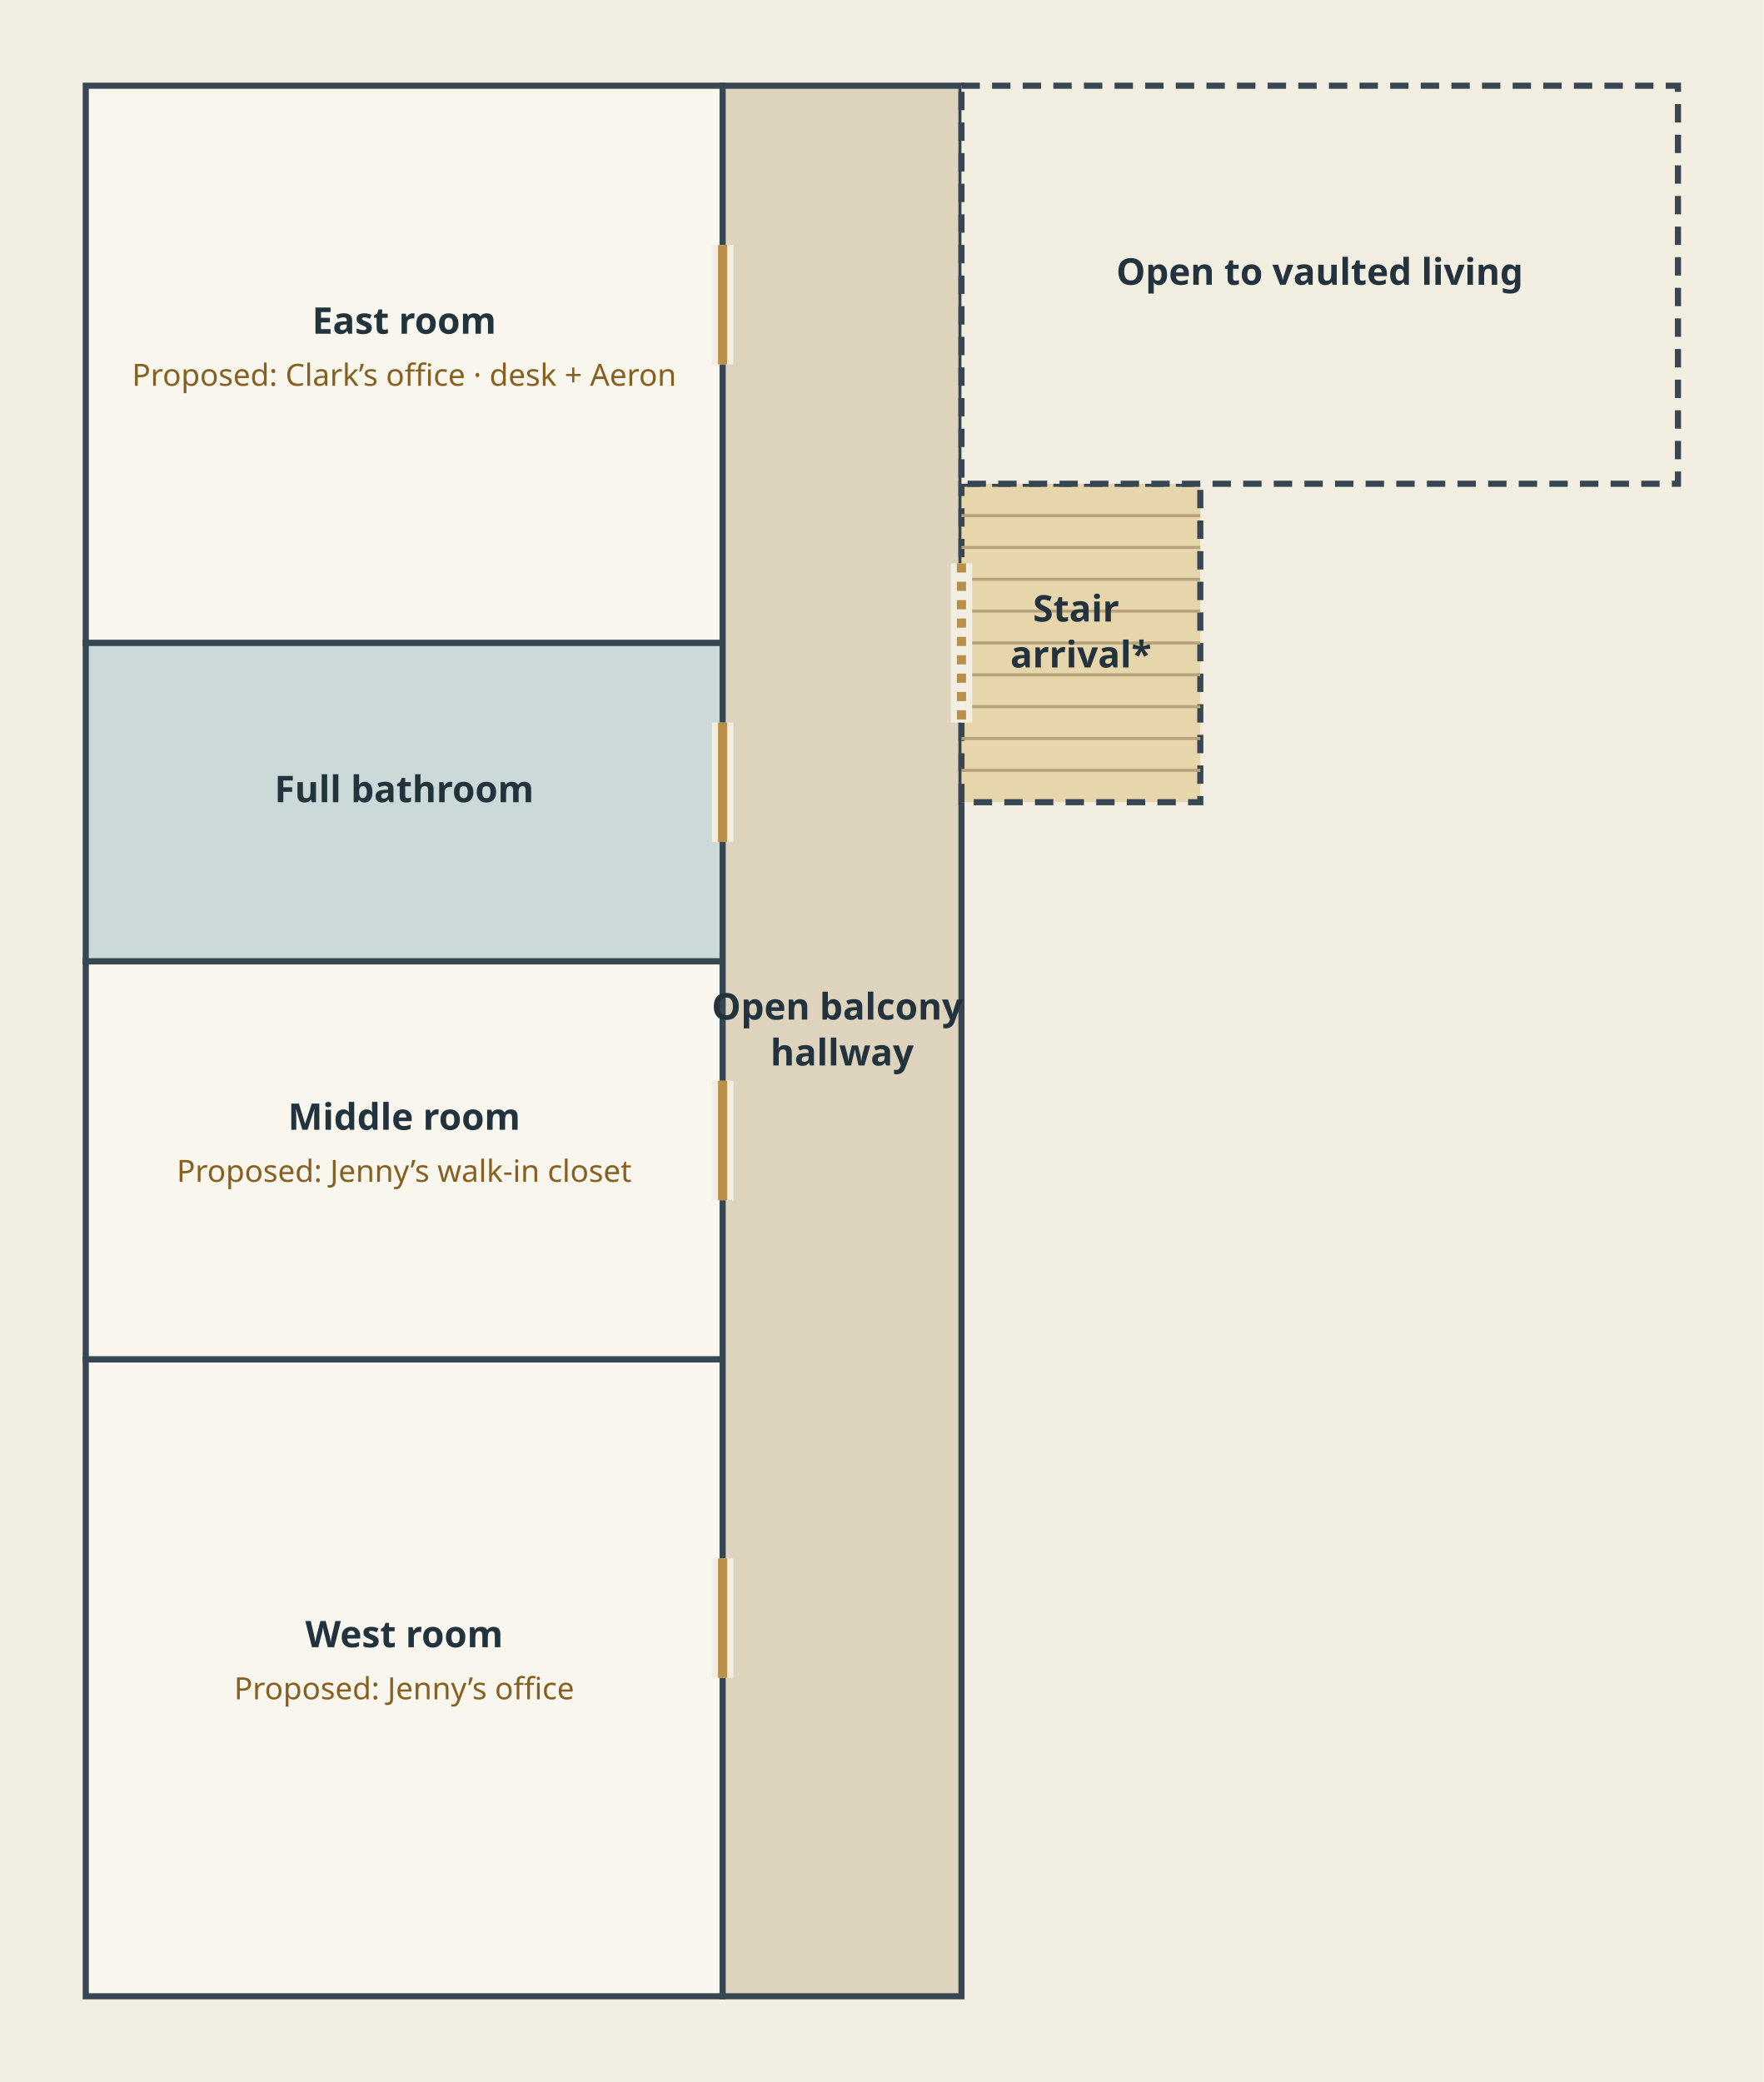
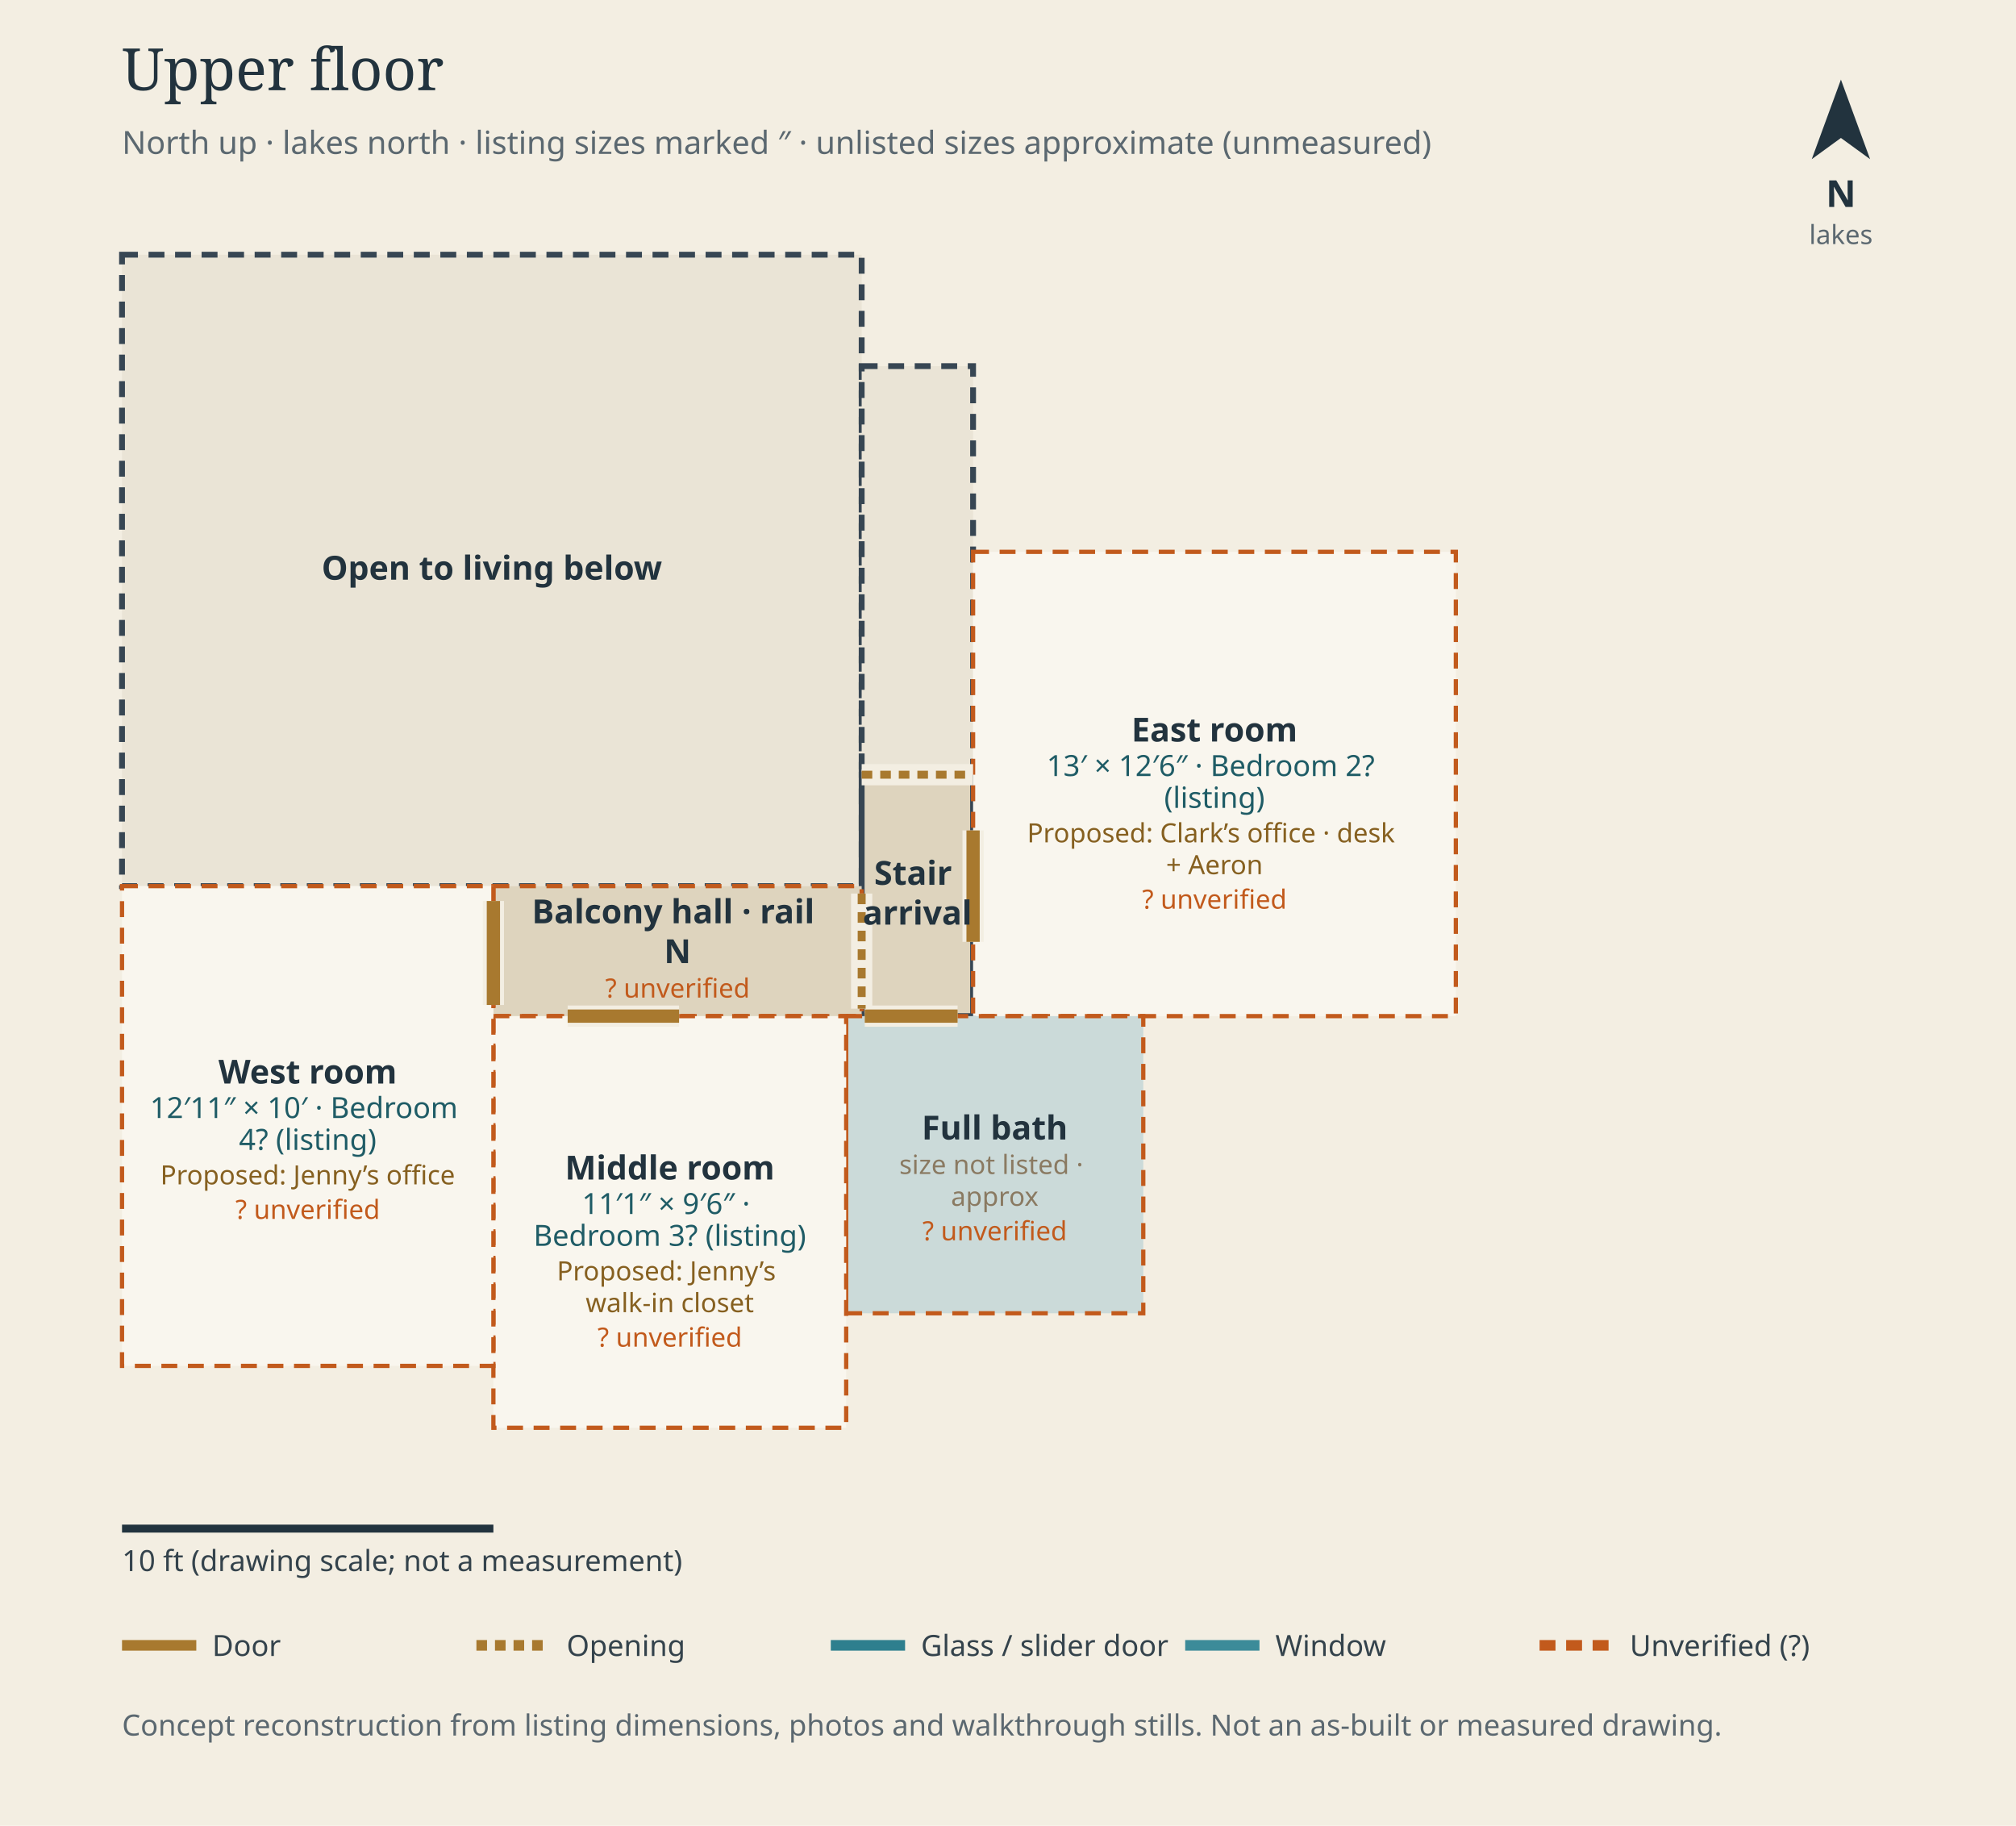
- <svg xmlns="http://www.w3.org/2000/svg" role="img" aria-labelledby="title desc" viewBox="0 0 576 680">
-   <rect width="576" height="680" fill="#f3eee2" />
-   <g>
-     <rect x="28" y="28" width="208" height="182" fill="#f9f6ee" stroke="#374653" stroke-width="2" />
+ <svg xmlns="http://www.w3.org/2000/svg" role="img" aria-labelledby="title desc" viewBox="0 0 760 688.166">
+   <rect width="760" height="688.166" fill="#f3eee2" />
+   <text x="46" y="34" font-family="Georgia,serif" font-size="22" fill="#22333e">Upper floor</text>
+   <text x="46" y="58" font-family="system-ui,sans-serif" font-size="12" fill="#5b6870">North up · lakes north · listing sizes marked ″ · unlisted sizes approximate (unmeasured)</text>
+   <g font-family="system-ui,sans-serif">
+     <path d="M694 30 l-11 30 l11 -8 l11 8 z" fill="#22333e" />
+     <text x="694" y="78" text-anchor="middle" font-size="14" font-weight="700" fill="#22333e">N</text>
+     <text x="694" y="92" text-anchor="middle" font-size="10" fill="#5b6870">lakes</text>
  </g>
  <g>
-     <rect x="28" y="210" width="208" height="104" fill="#cbdad9" stroke="#374653" stroke-width="2" />
+     <rect x="46" y="96" width="278.834" height="238" fill="#eae4d6" stroke="#374653" stroke-width="2.2" stroke-dasharray="6 4" />
  </g>
  <g>
-     <rect x="28" y="314" width="208" height="130" fill="#f9f6ee" stroke="#374653" stroke-width="2" />
+     <rect x="324.834" y="138" width="42" height="154" fill="#eae4d6" stroke="#374653" stroke-width="2.2" stroke-dasharray="6 4" />
  </g>
  <g>
-     <rect x="28" y="444" width="208" height="208" fill="#f9f6ee" stroke="#374653" stroke-width="2" />
+     <rect x="324.834" y="292" width="42" height="91" fill="#ded4be" stroke="#374653" stroke-width="2.2" />
  </g>
  <g>
-     <rect x="236" y="28" width="78" height="624" fill="#ded4be" stroke="#374653" stroke-width="2" />
+     <rect x="186" y="334" width="138.834" height="49" fill="#ded4be" stroke="#c25a1c" stroke-width="1.6" stroke-dasharray="6 4" />
  </g>
  <g>
-     <rect x="314" y="158" width="78" height="104" fill="#e7d5ac" stroke="#374653" stroke-width="2" stroke-dasharray="6 4" />
+     <rect x="366.834" y="208" width="182" height="175" fill="#f9f6ee" stroke="#c25a1c" stroke-width="1.6" stroke-dasharray="6 4" />
  </g>
-   <path d="M314 168.4h78" stroke="#b6a37c" stroke-width="1" />
-   <path d="M314 178.8h78" stroke="#b6a37c" stroke-width="1" />
-   <path d="M314 189.2h78" stroke="#b6a37c" stroke-width="1" />
-   <path d="M314 199.6h78" stroke="#b6a37c" stroke-width="1" />
-   <path d="M314 210h78" stroke="#b6a37c" stroke-width="1" />
-   <path d="M314 220.4h78" stroke="#b6a37c" stroke-width="1" />
-   <path d="M314 230.8h78" stroke="#b6a37c" stroke-width="1" />
-   <path d="M314 241.2h78" stroke="#b6a37c" stroke-width="1" />
-   <path d="M314 251.6h78" stroke="#b6a37c" stroke-width="1" />
  <g>
-     <rect x="314" y="28" width="234" height="130" fill="#f3eee2" stroke="#374653" stroke-width="2" stroke-dasharray="6 4" />
+     <rect x="319" y="383" width="112" height="112" fill="#cbdad9" stroke="#c25a1c" stroke-width="1.6" stroke-dasharray="6 4" />
  </g>
-   <path d="M236 80l0 39" stroke="#f3eee2" stroke-width="7" />
-   <path d="M236 80l0 39" stroke="#ba9049" stroke-width="3" />
-   <path d="M236 236l0 39" stroke="#f3eee2" stroke-width="7" />
-   <path d="M236 236l0 39" stroke="#ba9049" stroke-width="3" />
-   <path d="M236 353l0 39" stroke="#f3eee2" stroke-width="7" />
-   <path d="M236 353l0 39" stroke="#ba9049" stroke-width="3" />
-   <path d="M236 509l0 39" stroke="#f3eee2" stroke-width="7" />
-   <path d="M236 509l0 39" stroke="#ba9049" stroke-width="3" />
-   <path d="M314 184l0 52" stroke="#f3eee2" stroke-width="7" />
-   <path d="M314 184l0 52" stroke="#ba9049" stroke-width="3" stroke-dasharray="3 3" />
-   <text x="132" y="109" text-anchor="middle" fill="#22333e" font-family="system-ui,sans-serif" font-size="12" font-weight="600">
-     <tspan x="132" dy="0">East room</tspan>
+   <g>
+     <rect x="186" y="383" width="133" height="155.166" fill="#f9f6ee" stroke="#c25a1c" stroke-width="1.6" stroke-dasharray="6 4" />
+   </g>
+   <g>
+     <rect x="46" y="334" width="140" height="180.834" fill="#f9f6ee" stroke="#c25a1c" stroke-width="1.6" stroke-dasharray="6 4" />
+   </g>
+   <defs>
+     <marker id="ar" markerWidth="8" markerHeight="8" refX="4" refY="4" orient="auto">
+       <path d="M0 0L8 4L0 8z" fill="#8e712e" />
+     </marker>
+   </defs>
+   <path d="M324.834 292l42 0" stroke="#f3eee2" stroke-width="8" />
+   <path d="M324.834 292l42 0" stroke="#a8792f" stroke-width="3" stroke-dasharray="4 3" />
+   <path d="M366.834 313l0 42" stroke="#f3eee2" stroke-width="8" />
+   <path d="M366.834 313l0 42" stroke="#a8792f" stroke-width="5" />
+   <path d="M326 383l35 0" stroke="#f3eee2" stroke-width="8" />
+   <path d="M326 383l35 0" stroke="#a8792f" stroke-width="5" />
+   <path d="M324.834 336.8l0 43.4" stroke="#f3eee2" stroke-width="8" />
+   <path d="M324.834 336.8l0 43.4" stroke="#a8792f" stroke-width="3" stroke-dasharray="4 3" />
+   <path d="M214 383l42 0" stroke="#f3eee2" stroke-width="8" />
+   <path d="M214 383l42 0" stroke="#a8792f" stroke-width="5" />
+   <path d="M186 339.6l0 39.2" stroke="#f3eee2" stroke-width="8" />
+   <path d="M186 339.6l0 39.2" stroke="#a8792f" stroke-width="5" />
+   <text x="185.417" y="218.5" text-anchor="middle" fill="#22333e" font-family="system-ui,sans-serif" font-size="12.5" font-weight="600">
+     <tspan x="185.417" dy="0">Open to living below</tspan>
  </text>
-   <text x="132" y="126" text-anchor="middle" fill="#866020" font-family="system-ui,sans-serif" font-size="10">
-     <tspan x="132" dy="0">Proposed: Clark’s office · desk + Aeron</tspan>
+   <text x="345.834" y="333.5" text-anchor="middle" fill="#22333e" font-family="system-ui,sans-serif" font-size="12.5" font-weight="600">
+     <tspan x="345.834" dy="0">Stair</tspan>
+     <tspan x="345.834" dy="15">arrival</tspan>
  </text>
-   <text x="132" y="262" text-anchor="middle" fill="#22333e" font-family="system-ui,sans-serif" font-size="12" font-weight="600">
-     <tspan x="132" dy="0">Full bathroom</tspan>
+   <text x="255.417" y="348" text-anchor="middle" fill="#22333e" font-family="system-ui,sans-serif" font-size="12.5" font-weight="600">
+     <tspan x="255.417" dy="0">Balcony hall · rail</tspan>
+     <tspan x="255.417" dy="15">N</tspan>
  </text>
-   <text x="132" y="369" text-anchor="middle" fill="#22333e" font-family="system-ui,sans-serif" font-size="12" font-weight="600">
-     <tspan x="132" dy="0">Middle room</tspan>
+   <text x="255.417" y="376" text-anchor="middle" fill="#c25a1c" font-family="system-ui,sans-serif" font-size="10">
+     <tspan x="255.417" dy="0">? unverified</tspan>
  </text>
-   <text x="132" y="386" text-anchor="middle" fill="#866020" font-family="system-ui,sans-serif" font-size="10">
-     <tspan x="132" dy="0">Proposed: Jenny’s walk-in closet</tspan>
+   <text x="457.834" y="279.5" text-anchor="middle" fill="#22333e" font-family="system-ui,sans-serif" font-size="12.5" font-weight="600">
+     <tspan x="457.834" dy="0">East room</tspan>
  </text>
-   <text x="132" y="538" text-anchor="middle" fill="#22333e" font-family="system-ui,sans-serif" font-size="12" font-weight="600">
-     <tspan x="132" dy="0">West room</tspan>
+   <text x="457.834" y="292.5" text-anchor="middle" fill="#1f5c66" font-family="system-ui,sans-serif" font-size="11">
+     <tspan x="457.834" dy="0">13′ × 12′6″ · Bedroom 2?</tspan>
+     <tspan x="457.834" dy="12">(listing)</tspan>
  </text>
-   <text x="132" y="555" text-anchor="middle" fill="#866020" font-family="system-ui,sans-serif" font-size="10">
-     <tspan x="132" dy="0">Proposed: Jenny’s office</tspan>
+   <text x="457.834" y="317.5" text-anchor="middle" fill="#866020" font-family="system-ui,sans-serif" font-size="10">
+     <tspan x="457.834" dy="0">Proposed: Clark’s office · desk</tspan>
+     <tspan x="457.834" dy="12">+ Aeron</tspan>
  </text>
-   <text x="275" y="333" text-anchor="middle" fill="#22333e" font-family="system-ui,sans-serif" font-size="12" font-weight="600">
-     <tspan x="275" dy="0">Open balcony</tspan>
-     <tspan x="275" dy="15">hallway</tspan>
+   <text x="457.834" y="342.5" text-anchor="middle" fill="#c25a1c" font-family="system-ui,sans-serif" font-size="10">
+     <tspan x="457.834" dy="0">? unverified</tspan>
  </text>
-   <text x="353" y="203" text-anchor="middle" fill="#22333e" font-family="system-ui,sans-serif" font-size="12" font-weight="600">
-     <tspan x="353" dy="0">Stair</tspan>
-     <tspan x="353" dy="15">arrival*</tspan>
+   <text x="375" y="429.5" text-anchor="middle" fill="#22333e" font-family="system-ui,sans-serif" font-size="12.5" font-weight="600">
+     <tspan x="375" dy="0">Full bath</tspan>
  </text>
-   <text x="431" y="93" text-anchor="middle" fill="#22333e" font-family="system-ui,sans-serif" font-size="12" font-weight="600">
-     <tspan x="431" dy="0">Open to vaulted living</tspan>
+   <text x="375" y="442.5" text-anchor="middle" fill="#8a7a62" font-family="system-ui,sans-serif" font-size="10">
+     <tspan x="375" dy="0">size not listed ·</tspan>
+     <tspan x="375" dy="12">approx</tspan>
  </text>
+   <text x="375" y="467.5" text-anchor="middle" fill="#c25a1c" font-family="system-ui,sans-serif" font-size="10">
+     <tspan x="375" dy="0">? unverified</tspan>
+   </text>
+   <text x="252.5" y="444.583" text-anchor="middle" fill="#22333e" font-family="system-ui,sans-serif" font-size="12.5" font-weight="600">
+     <tspan x="252.5" dy="0">Middle room</tspan>
+   </text>
+   <text x="252.5" y="457.583" text-anchor="middle" fill="#1f5c66" font-family="system-ui,sans-serif" font-size="11">
+     <tspan x="252.5" dy="0">11′1″ × 9′6″ ·</tspan>
+     <tspan x="252.5" dy="12">Bedroom 3? (listing)</tspan>
+   </text>
+   <text x="252.5" y="482.583" text-anchor="middle" fill="#866020" font-family="system-ui,sans-serif" font-size="10">
+     <tspan x="252.5" dy="0">Proposed: Jenny’s</tspan>
+     <tspan x="252.5" dy="12">walk-in closet</tspan>
+   </text>
+   <text x="252.5" y="507.583" text-anchor="middle" fill="#c25a1c" font-family="system-ui,sans-serif" font-size="10">
+     <tspan x="252.5" dy="0">? unverified</tspan>
+   </text>
+   <text x="116" y="408.417" text-anchor="middle" fill="#22333e" font-family="system-ui,sans-serif" font-size="12.5" font-weight="600">
+     <tspan x="116" dy="0">West room</tspan>
+   </text>
+   <text x="116" y="421.417" text-anchor="middle" fill="#1f5c66" font-family="system-ui,sans-serif" font-size="11">
+     <tspan x="116" dy="0">12′11″ × 10′ · Bedroom</tspan>
+     <tspan x="116" dy="12">4? (listing)</tspan>
+   </text>
+   <text x="116" y="446.417" text-anchor="middle" fill="#866020" font-family="system-ui,sans-serif" font-size="10">
+     <tspan x="116" dy="0">Proposed: Jenny’s office</tspan>
+   </text>
+   <text x="116" y="459.417" text-anchor="middle" fill="#c25a1c" font-family="system-ui,sans-serif" font-size="10">
+     <tspan x="116" dy="0">? unverified</tspan>
+   </text>
+   <g font-family="system-ui,sans-serif" font-size="11" fill="#34434c">
+     <path d="M46 576.166h140" stroke="#22333e" stroke-width="3" />
+     <text x="46" y="592.166">10 ft (drawing scale; not a measurement)</text>
+     <path d="M46 620.166h28" stroke="#a8792f" stroke-width="4" />
+     <text x="80" y="624.166">Door</text>
+     <path d="M179.6 620.166h28" stroke="#a8792f" stroke-width="4" stroke-dasharray="4 3" />
+     <text x="213.6" y="624.166">Opening</text>
+     <path d="M313.2 620.166h28" stroke="#2e7f8e" stroke-width="4" />
+     <text x="347.2" y="624.166">Glass / slider door</text>
+     <path d="M446.8 620.166h28" stroke="#3c8b99" stroke-width="4" />
+     <text x="480.8" y="624.166">Window</text>
+     <path d="M580.4 620.166h28" stroke="#c25a1c" stroke-width="4" stroke-dasharray="6 4" />
+     <text x="614.4" y="624.166">Unverified (?)</text>
+     <text x="46" y="654.166" fill="#5b6870">Concept reconstruction from listing dimensions, photos and walkthrough stills. Not an as-built or measured drawing.</text>
+   </g>
</svg>
